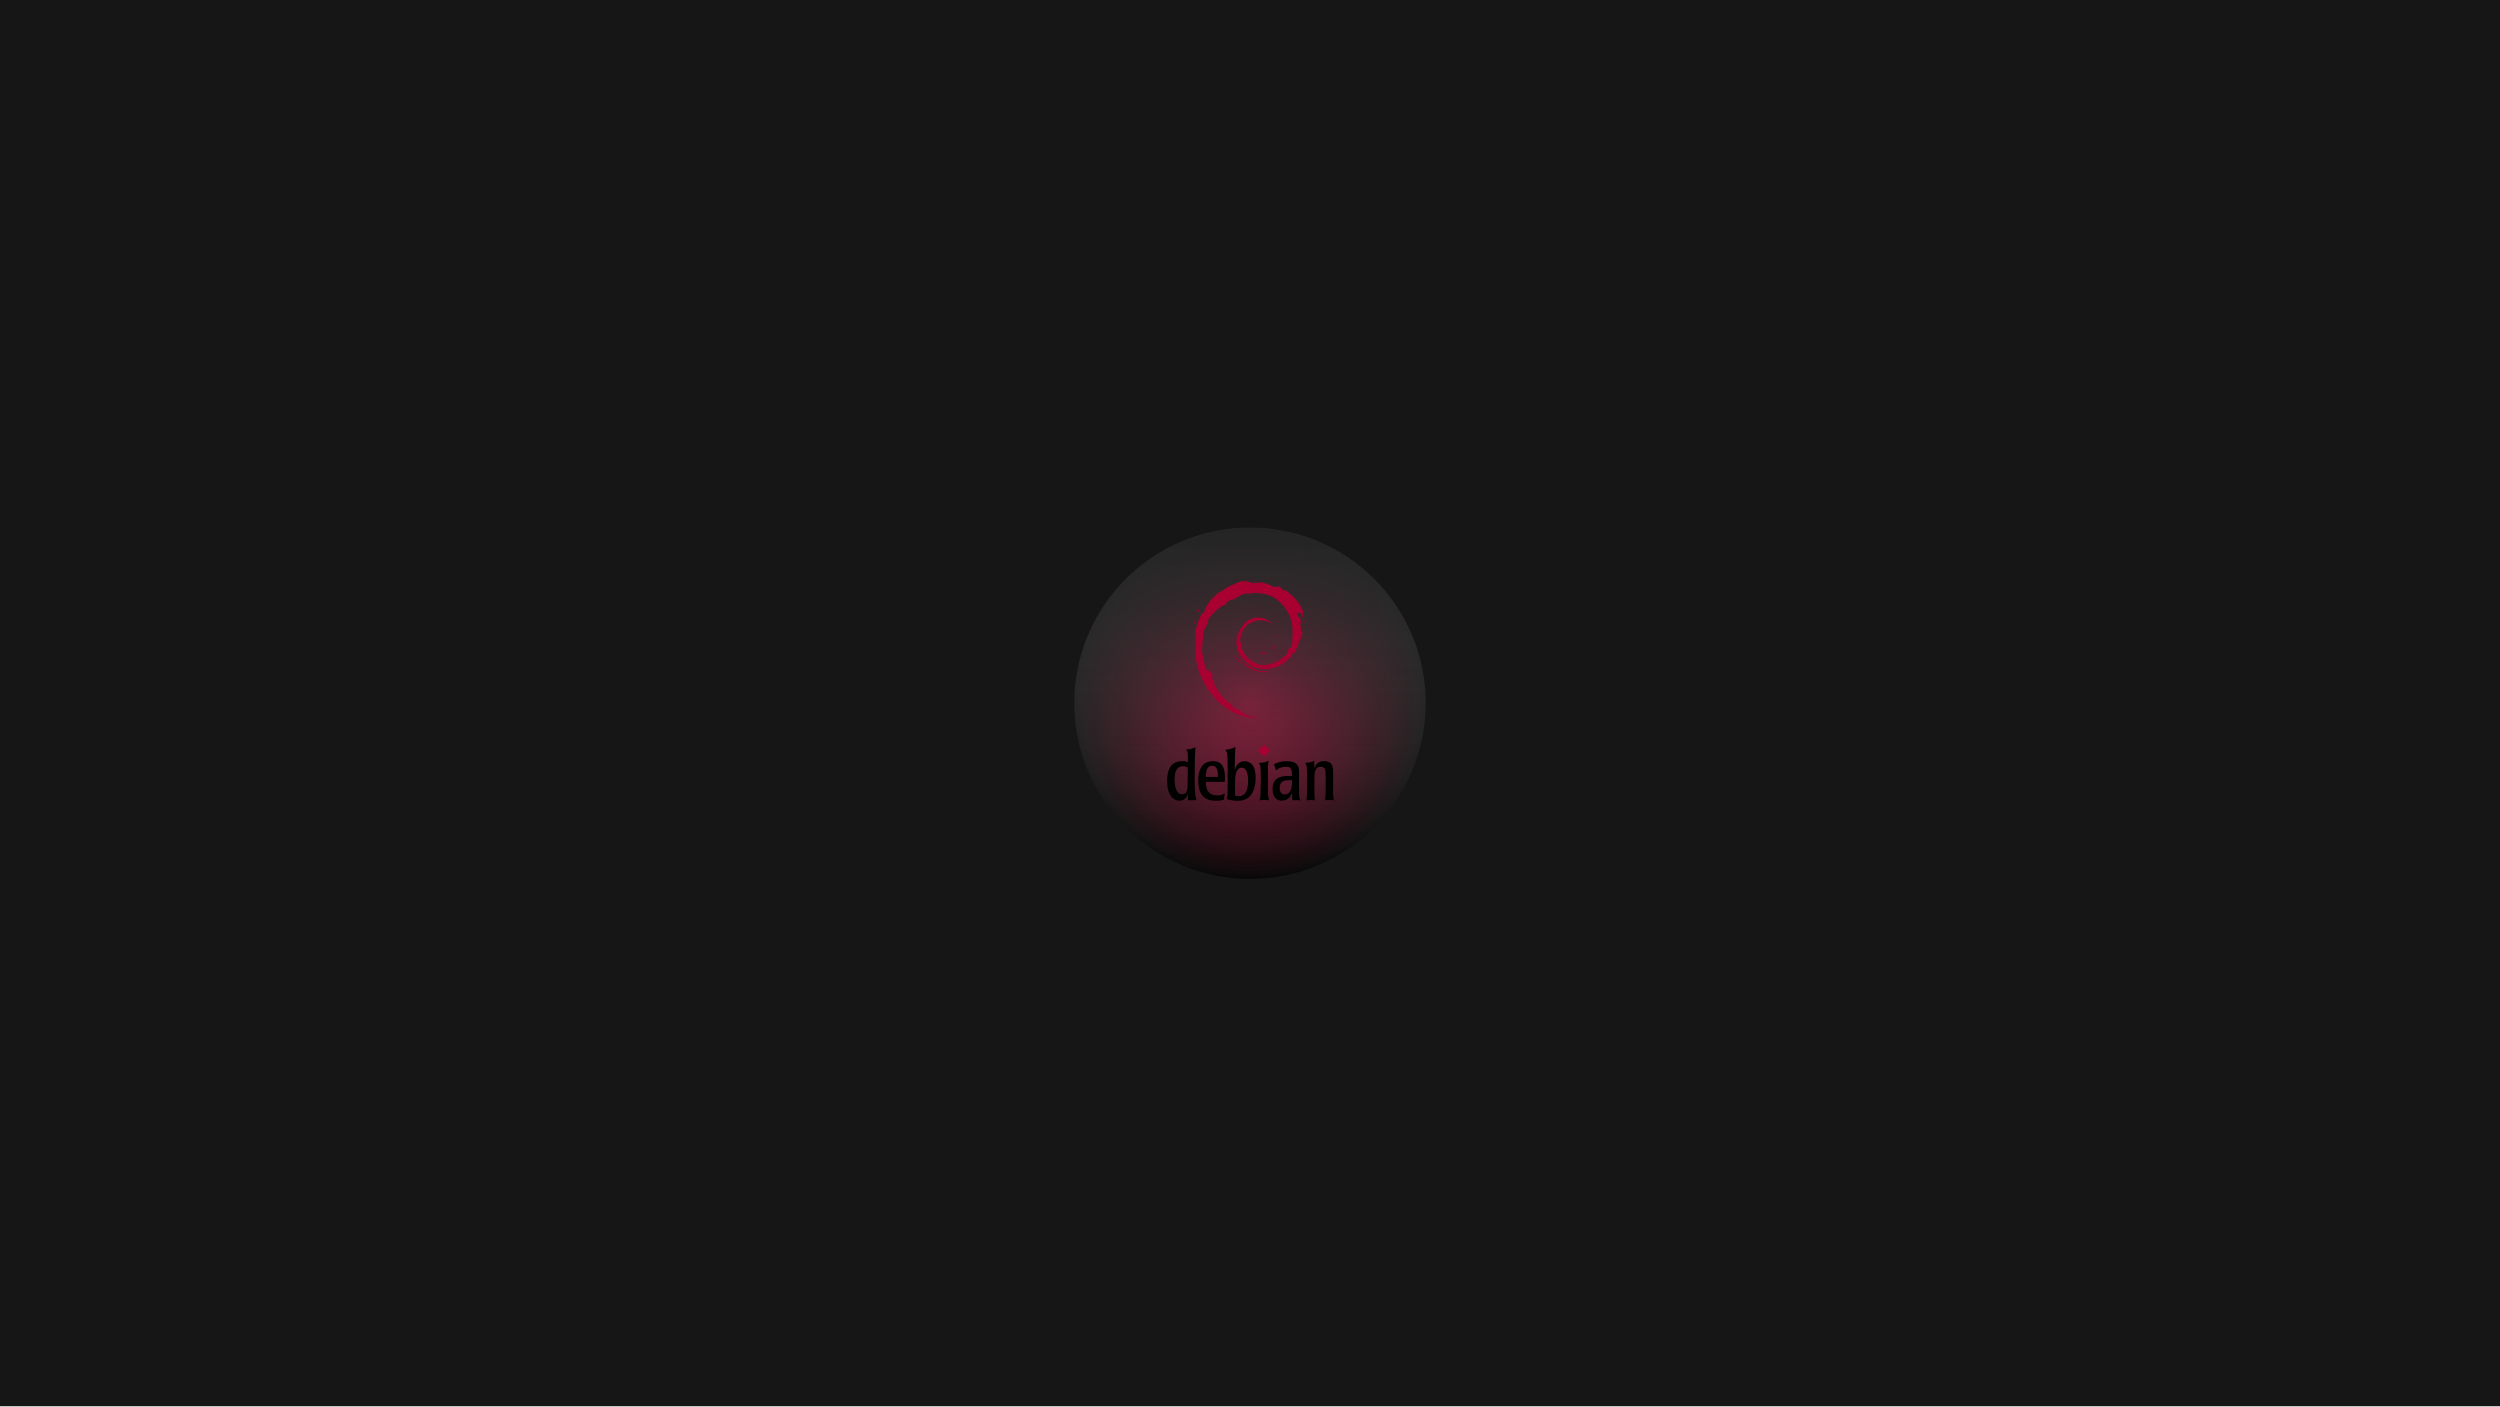
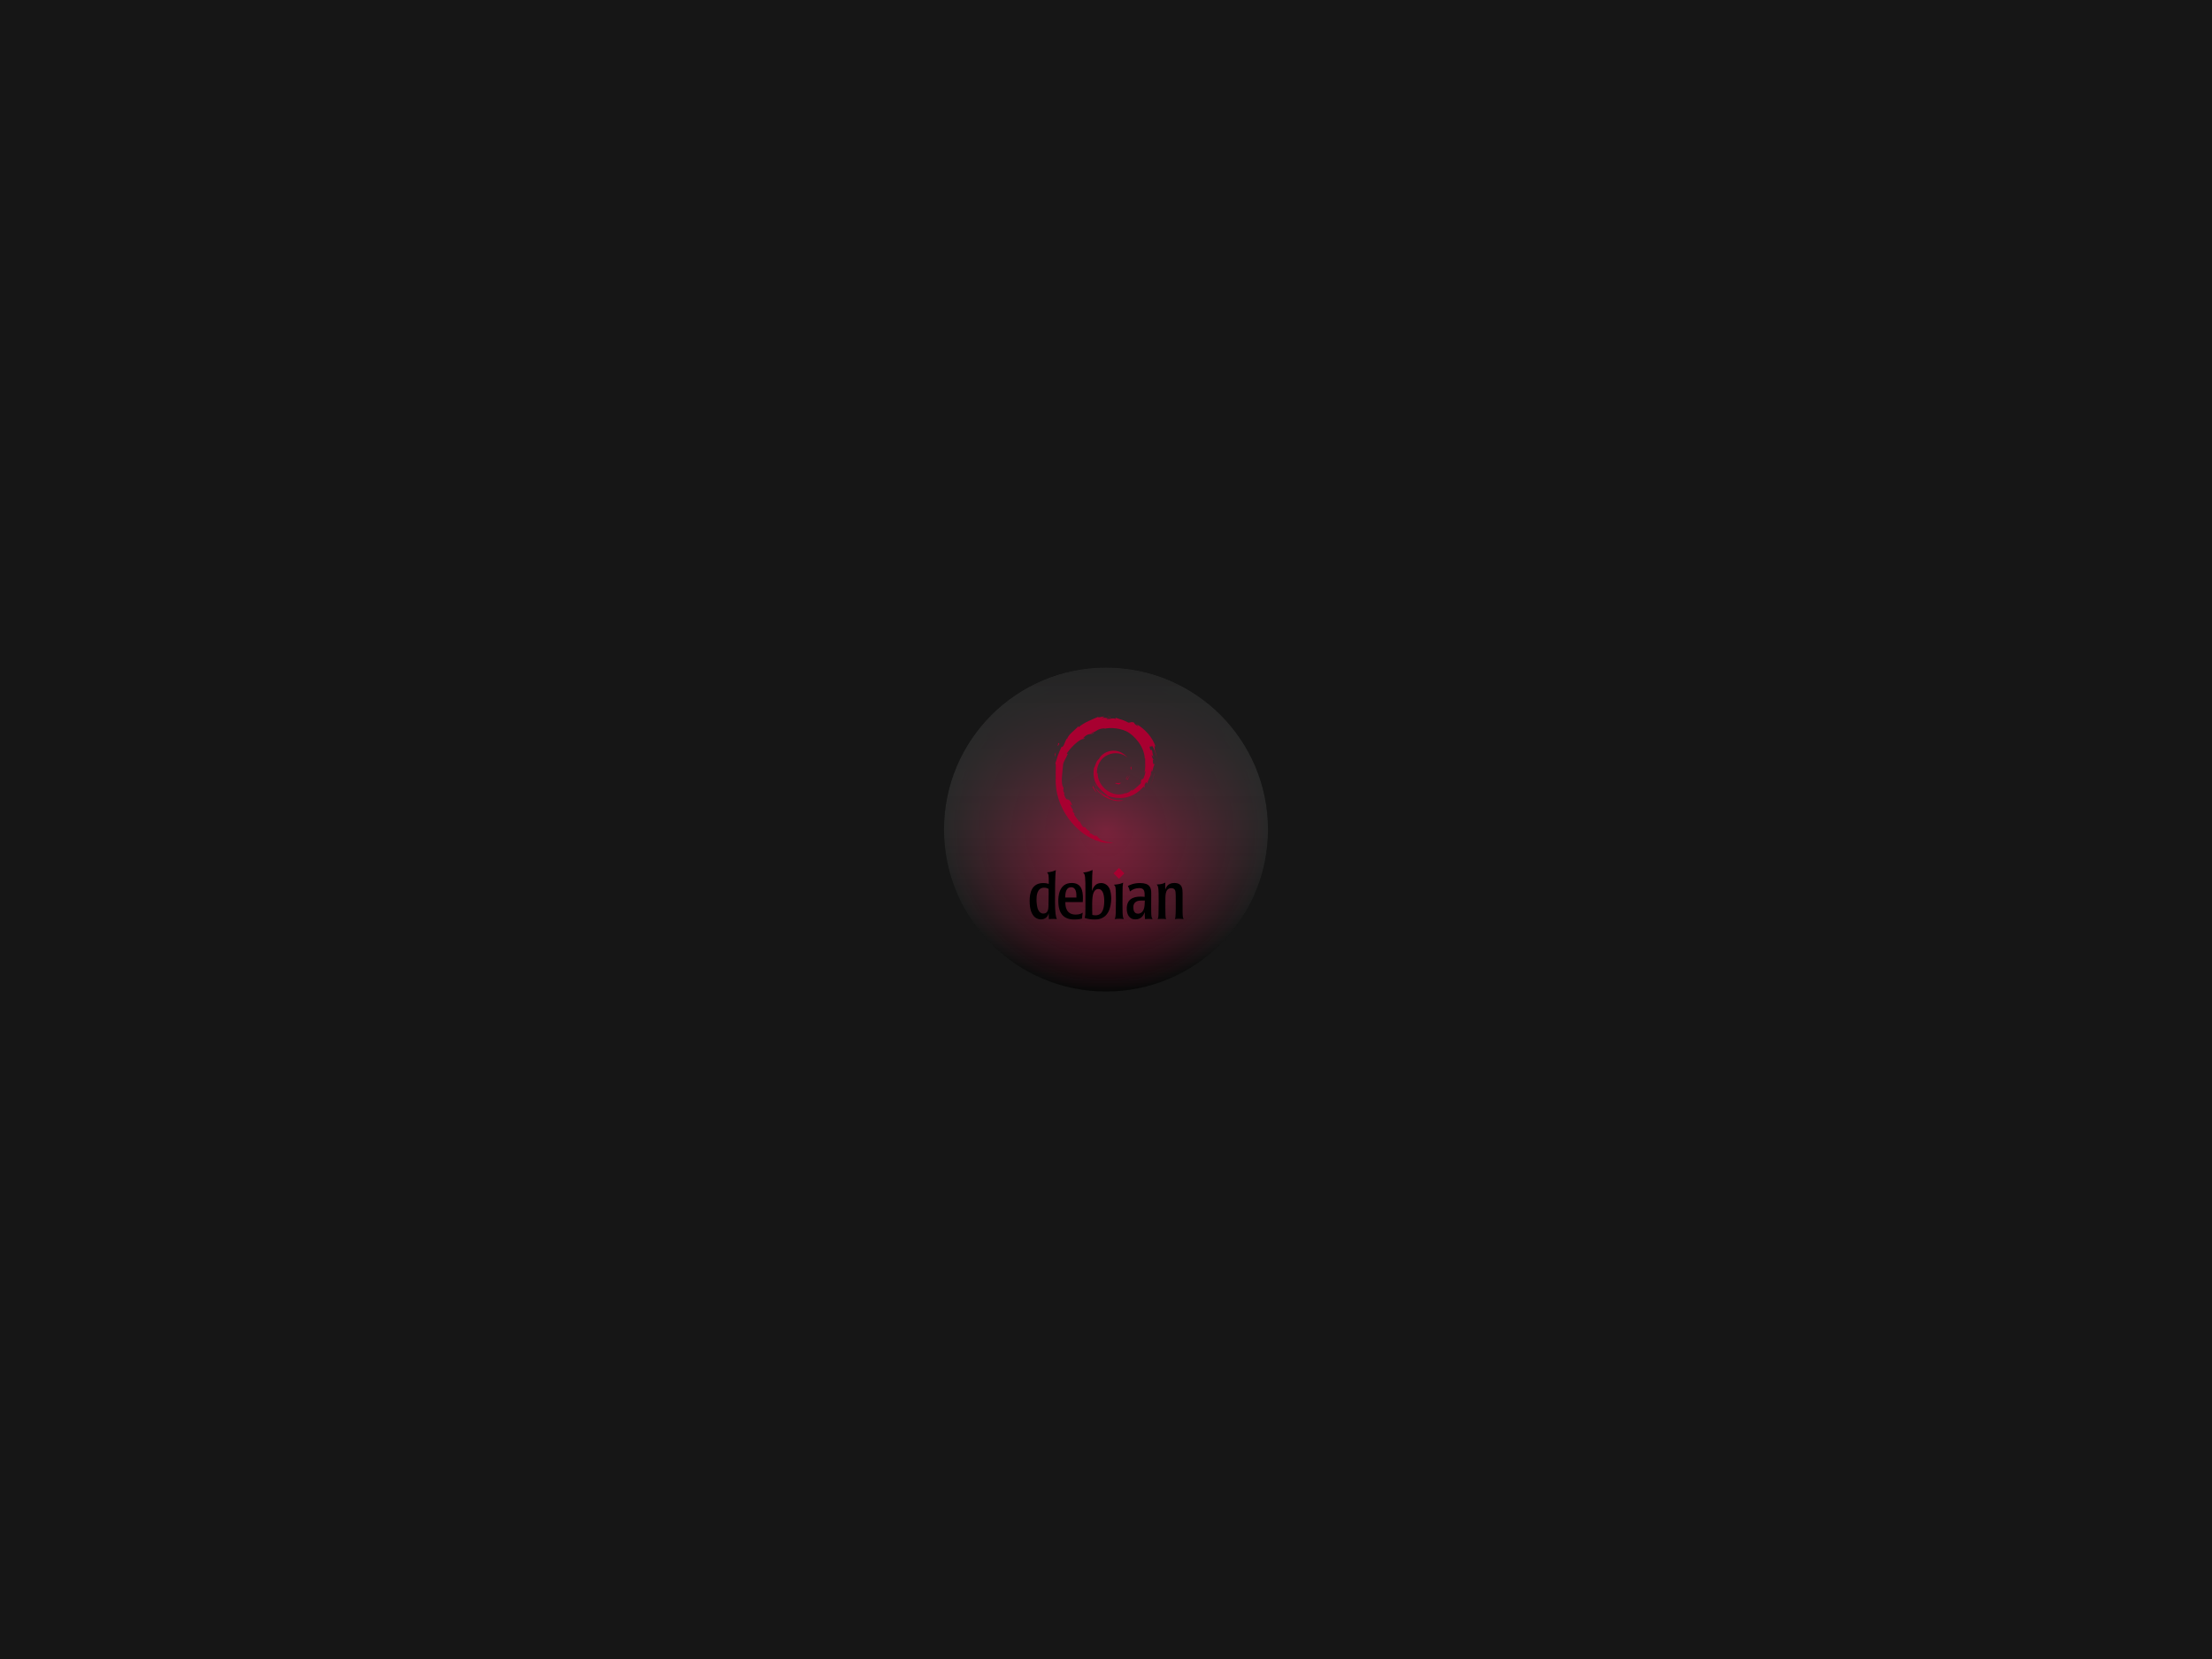
- <svg xmlns="http://www.w3.org/2000/svg" xmlns:ns1="http://www.openswatchbook.org/uri/2009/osb" xmlns:xlink="http://www.w3.org/1999/xlink" id="svg3004" version="1.1" width="1280" height="720" xml:space="preserve">
+ <svg xmlns="http://www.w3.org/2000/svg" xmlns:ns1="http://www.openswatchbook.org/uri/2009/osb" xmlns:xlink="http://www.w3.org/1999/xlink" id="svg3004" version="1.1" width="1024" height="768" xml:space="preserve">
  <defs id="defs3008">
    <linearGradient id="linearGradient4164">
      <stop style="stop-color:#a80030;stop-opacity:1;" offset="0" id="stop4166" />
      <stop style="stop-color:#a80030;stop-opacity:0;" offset="1" id="stop4168" />
    </linearGradient>
    <linearGradient id="linearGradient5303">
      <stop style="stop-color:#f26711;stop-opacity:1;" offset="0" id="stop5305" />
      <stop style="stop-color:#f26711;stop-opacity:0;" offset="1" id="stop5307" />
    </linearGradient>
    <linearGradient id="linearGradient5267">
      <stop style="stop-color:#666666;stop-opacity:1;" offset="0" id="stop5269" />
      <stop style="stop-color:#666666;stop-opacity:0;" offset="1" id="stop5271" />
    </linearGradient>
    <linearGradient id="linearGradient5251" ns1:paint="solid">
      <stop style="stop-color:#666666;stop-opacity:1;" offset="0" id="stop5253" />
    </linearGradient>
    <linearGradient xlink:href="#linearGradient5267" id="linearGradient5273" x1="-395.365" y1="-212.642" x2="4.763" y2="-212.642" gradientUnits="userSpaceOnUse" />
    <radialGradient xlink:href="#linearGradient5303" id="radialGradient5325" cx="-163.148" cy="-366.263" fx="-163.148" fy="-366.263" r="144.094" gradientTransform="matrix(1,0,0,0.9338842,0,-24.21576)" gradientUnits="userSpaceOnUse" />
    <radialGradient xlink:href="#linearGradient4164" id="radialGradient4170" cx="1447.778" cy="-272.917" fx="1447.778" fy="-272.917" r="223.333" gradientTransform="matrix(1,0,0,0.9751244,0,-6.788974)" gradientUnits="userSpaceOnUse" />
    <radialGradient xlink:href="#linearGradient4164-9" id="radialGradient4170-9" cx="1447.778" cy="-272.917" fx="1447.778" fy="-272.917" r="223.333" gradientTransform="matrix(1,0,0,0.9751244,0,-6.788974)" gradientUnits="userSpaceOnUse" />
    <linearGradient id="linearGradient4164-9">
      <stop style="stop-color:#a80030;stop-opacity:1;" offset="0" id="stop4166-0" />
      <stop style="stop-color:#a80030;stop-opacity:0;" offset="1" id="stop4168-2" />
    </linearGradient>
    <radialGradient r="223.333" fy="-272.917" fx="1447.778" cy="-272.917" cx="1447.778" gradientTransform="matrix(1,0,0,0.9751244,0,-6.788974)" gradientUnits="userSpaceOnUse" id="radialGradient4206" xlink:href="#linearGradient4164-9" />
    <radialGradient xlink:href="#linearGradient4164" id="radialGradient14319" gradientUnits="userSpaceOnUse" gradientTransform="matrix(1,0,0,0.9751244,0,-6.788974)" cx="1447.778" cy="-272.917" fx="1447.778" fy="-272.917" r="223.333" />
    <linearGradient xlink:href="#linearGradient5267" id="linearGradient14321" gradientUnits="userSpaceOnUse" x1="-395.365" y1="-212.642" x2="4.763" y2="-212.642" />
    <linearGradient xlink:href="#linearGradient5267" id="linearGradient14345" gradientUnits="userSpaceOnUse" x1="-395.365" y1="-212.642" x2="4.763" y2="-212.642" />
    <radialGradient xlink:href="#linearGradient4164" id="radialGradient14347" gradientUnits="userSpaceOnUse" gradientTransform="matrix(1,0,0,0.9751244,0,-6.788974)" cx="1447.778" cy="-272.917" fx="1447.778" fy="-272.917" r="223.333" />
    <radialGradient xlink:href="#linearGradient4164" id="radialGradient14931" gradientUnits="userSpaceOnUse" gradientTransform="matrix(1,0,0,0.9751244,0,-6.788974)" cx="1447.778" cy="-272.917" fx="1447.778" fy="-272.917" r="223.333" />
    <linearGradient xlink:href="#linearGradient5267" id="linearGradient14933" gradientUnits="userSpaceOnUse" x1="-395.365" y1="-212.642" x2="4.763" y2="-212.642" />
    <radialGradient xlink:href="#linearGradient4164" id="radialGradient14961" gradientUnits="userSpaceOnUse" gradientTransform="matrix(1,0,0,0.9751244,0,-6.788974)" cx="1447.778" cy="-272.917" fx="1447.778" fy="-272.917" r="223.333" />
    <linearGradient xlink:href="#linearGradient5267" id="linearGradient14963" gradientUnits="userSpaceOnUse" x1="-395.365" y1="-212.642" x2="4.763" y2="-212.642" />
    <radialGradient xlink:href="#linearGradient4164" id="radialGradient14989" gradientUnits="userSpaceOnUse" gradientTransform="matrix(1,0,0,0.9751244,0,-6.788974)" cx="1447.778" cy="-272.917" fx="1447.778" fy="-272.917" r="223.333" />
    <linearGradient xlink:href="#linearGradient5267" id="linearGradient14991" gradientUnits="userSpaceOnUse" x1="-395.365" y1="-212.642" x2="4.763" y2="-212.642" />
    <linearGradient xlink:href="#linearGradient5267" id="linearGradient15015" gradientUnits="userSpaceOnUse" x1="-395.365" y1="-212.642" x2="4.763" y2="-212.642" />
    <linearGradient xlink:href="#linearGradient5267" id="linearGradient3725" gradientUnits="userSpaceOnUse" x1="-395.365" y1="-212.642" x2="4.763" y2="-212.642" />
    <radialGradient r="125.556" fy="-292.917" fx="-318.889" cy="-292.917" cx="-318.889" gradientTransform="matrix(1,0,0,1.061947,0,18.14526)" gradientUnits="userSpaceOnUse" id="radialGradient3812" xlink:href="#linearGradient3787-8" />
    <linearGradient id="linearGradient3787-8">
      <stop style="stop-color:#000000;stop-opacity:1;" offset="0" id="stop3789-9" />
      <stop style="stop-color:#000000;stop-opacity:0;" offset="1" id="stop3791-4" />
    </linearGradient>
    <radialGradient r="125.556" fy="-292.917" fx="-318.889" cy="-292.917" cx="-318.889" gradientTransform="matrix(1,0,0,1.061947,0,18.14526)" gradientUnits="userSpaceOnUse" id="radialGradient6789" xlink:href="#linearGradient3787-8" />
    <radialGradient xlink:href="#linearGradient3787-8" id="radialGradient4790" gradientUnits="userSpaceOnUse" gradientTransform="matrix(1,0,0,1.061947,0,18.14526)" cx="-318.889" cy="-292.917" fx="-318.889" fy="-292.917" r="125.556" />
    <radialGradient xlink:href="#linearGradient4164" id="radialGradient4792" gradientUnits="userSpaceOnUse" gradientTransform="matrix(1,0,0,0.9751244,0,-6.788974)" cx="1447.778" cy="-272.917" fx="1447.778" fy="-272.917" r="223.333" />
    <linearGradient xlink:href="#linearGradient5267" id="linearGradient4794" gradientUnits="userSpaceOnUse" x1="-395.365" y1="-212.642" x2="4.763" y2="-212.642" />
    <radialGradient xlink:href="#linearGradient3787-8-7" id="radialGradient3863" gradientUnits="userSpaceOnUse" gradientTransform="matrix(1,0,0,1.061947,0,18.14526)" cx="-318.889" cy="-292.917" fx="-318.889" fy="-292.917" r="125.556" />
    <linearGradient id="linearGradient3787-8-7">
      <stop style="stop-color:#000000;stop-opacity:1;" offset="0" id="stop3789-9-5" />
      <stop style="stop-color:#000000;stop-opacity:0;" offset="1" id="stop3791-4-4" />
    </linearGradient>
    <radialGradient xlink:href="#linearGradient4164-0" id="radialGradient3861" gradientUnits="userSpaceOnUse" gradientTransform="matrix(1,0,0,0.9751244,0,-6.788974)" cx="1447.778" cy="-272.917" fx="1447.778" fy="-272.917" r="223.333" />
    <linearGradient id="linearGradient4164-0">
      <stop style="stop-color:#a80030;stop-opacity:1;" offset="0" id="stop4166-3" />
      <stop style="stop-color:#a80030;stop-opacity:0;" offset="1" id="stop4168-7" />
    </linearGradient>
    <linearGradient xlink:href="#linearGradient5267-6" id="linearGradient3859" gradientUnits="userSpaceOnUse" x1="-395.365" y1="-212.642" x2="4.763" y2="-212.642" />
    <linearGradient id="linearGradient5267-6">
      <stop style="stop-color:#242424;stop-opacity:1;" offset="0" id="stop5269-4" />
      <stop style="stop-color:#666666;stop-opacity:0;" offset="1" id="stop5271-5" />
    </linearGradient>
    <linearGradient xlink:href="#linearGradient5267-6" id="linearGradient4066" gradientUnits="userSpaceOnUse" x1="-395.365" y1="-212.642" x2="4.763" y2="-212.642" />
    <radialGradient xlink:href="#linearGradient4164-0" id="radialGradient4068" gradientUnits="userSpaceOnUse" gradientTransform="matrix(1,0,0,0.9751244,0,-6.788974)" cx="1447.778" cy="-272.917" fx="1447.778" fy="-272.917" r="223.333" />
    <radialGradient xlink:href="#linearGradient3787-8-7" id="radialGradient4070" gradientUnits="userSpaceOnUse" gradientTransform="matrix(1,0,0,1.061947,0,18.14526)" cx="-318.889" cy="-292.917" fx="-318.889" fy="-292.917" r="125.556" />
    <radialGradient xlink:href="#linearGradient3787-8-7" id="radialGradient3112" gradientUnits="userSpaceOnUse" gradientTransform="matrix(1,0,0,1.061947,0,18.14526)" cx="-318.889" cy="-292.917" fx="-318.889" fy="-292.917" r="125.556" />
    <radialGradient xlink:href="#linearGradient4164-0" id="radialGradient3114" gradientUnits="userSpaceOnUse" gradientTransform="matrix(1,0,0,0.9751244,0,-6.788974)" cx="1447.778" cy="-272.917" fx="1447.778" fy="-272.917" r="223.333" />
    <linearGradient xlink:href="#linearGradient5267-6" id="linearGradient3116" gradientUnits="userSpaceOnUse" x1="-395.365" y1="-212.642" x2="4.763" y2="-212.642" />
    <linearGradient xlink:href="#linearGradient5267-6" id="linearGradient3857" gradientUnits="userSpaceOnUse" x1="-395.365" y1="-212.642" x2="4.763" y2="-212.642" />
    <radialGradient xlink:href="#linearGradient4164-0" id="radialGradient3859" gradientUnits="userSpaceOnUse" gradientTransform="matrix(1,0,0,0.9751244,0,-6.788974)" cx="1447.778" cy="-272.917" fx="1447.778" fy="-272.917" r="223.333" />
    <radialGradient xlink:href="#linearGradient3787-8-7" id="radialGradient3862" gradientUnits="userSpaceOnUse" gradientTransform="matrix(1,0,0,1.061947,0,18.14526)" cx="-318.889" cy="-292.917" fx="-318.889" fy="-292.917" r="125.556" />
    <radialGradient xlink:href="#linearGradient3787-8-7" id="radialGradient3093" gradientUnits="userSpaceOnUse" gradientTransform="matrix(1,0,0,1.061947,0,18.14526)" cx="-318.889" cy="-292.917" fx="-318.889" fy="-292.917" r="125.556" />
    <radialGradient xlink:href="#linearGradient4164-0" id="radialGradient3095" gradientUnits="userSpaceOnUse" gradientTransform="matrix(1,0,0,0.9751244,0,-6.788974)" cx="1447.778" cy="-272.917" fx="1447.778" fy="-272.917" r="223.333" />
    <linearGradient xlink:href="#linearGradient5267-6" id="linearGradient3097" gradientUnits="userSpaceOnUse" x1="-395.365" y1="-212.642" x2="4.763" y2="-212.642" />
  </defs>
-   <g id="g3012" transform="matrix(1.25,0,0,-1.25,0,720)">
-     <rect style="fill:#161616;fill-opacity:1;stroke:none" id="rect3036" width="1024" height="576" x="0" y="-576" transform="scale(1,-1)" />
-     <g id="g3067" transform="matrix(1.125,0,0,1.125,224,71.99998)">
+   <g id="g3012" transform="matrix(1.25,0,0,-1.25,0,768)">
+     <rect style="fill:#161616;fill-opacity:1;stroke:none" id="rect3036" width="819.2" height="614.4" x="0" y="-614.4" transform="scale(1,-1)" />
+     <g id="g3067" transform="matrix(0.9375001,0,0,0.9375001,169.6,127.2)">
      <path transform="matrix(0.6446042,0,0,-0.5973333,342.1007,-9.706647)" d="m -34.286,-337.679 c 0,59.173 -44.452,107.143 -99.286,107.143 -54.834,0 -99.286,-47.969 -99.286,-107.143 0,-59.173 44.452,-107.143 99.286,-107.143 54.834,0 99.286,47.969 99.286,107.143 z" id="path3219" style="fill:#080808;fill-opacity:1;fill-rule:nonzero;stroke:none" />
      <path transform="matrix(0,0.5097345,0.4799999,0,396.6,354.5487)" d="m -193.333,-292.917 c 0,73.638 -56.213,133.333 -125.556,133.333 -69.342,0 -125.556,-59.695 -125.556,-133.333 0,-73.638 56.213,-133.333 125.556,-133.333 69.342,0 125.556,59.695 125.556,133.333 z" id="path5277-0-3" style="opacity:0.75;fill:url(#radialGradient3093);fill-opacity:1;fill-rule:evenodd;stroke:none" />
      <path transform="matrix(0.2865671,0,0,-0.2938775,-158.8855,111.7959)" d="m 1671.111,-272.917 c 0,120.275 -99.99,217.778 -223.333,217.778 -123.344,0 -223.333,-97.502 -223.333,-217.778 0,-120.275 99.99,-217.778 223.333,-217.778 123.344,0 223.333,97.502 223.333,217.778 z" id="path4162-8" style="fill:url(#radialGradient3095);fill-opacity:1;fill-rule:nonzero;stroke:none" />
      <path transform="matrix(0,-0.319897,-0.3445044,0,182.7439,129.5238)" d="m 4.763,-212.642 c 0,102.6 -89.572,185.774 -200.064,185.774 -110.493,0 -200.064,-83.174 -200.064,-185.774 0,-102.6 89.572,-185.774 200.064,-185.774 110.493,0 200.064,83.174 200.064,185.774 z" id="path3806-5" style="fill:url(#linearGradient3097);fill-opacity:1;fill-rule:evenodd;stroke:none" />
      <g transform="matrix(0.5596694,0,0,0.5596707,434.9623,131.8189)" id="g14886-9">
        <path style="fill:#a80030" d="m -312.757,140.399 c -1.493,-0.02 0.281,-0.767 2.23,-1.068 0.541,0.422 1.026,0.845 1.462,1.259 -1.212,-0.297 -2.447,-0.304 -3.692,-0.191" id="path3220-5" />
        <path style="fill:#a80030" d="m -304.748,142.396 c 0.892,1.228 1.54,2.571 1.768,3.959 -0.201,-0.989 -0.735,-1.843 -1.243,-2.746 -2.79,-1.757 -0.264,1.043 -0.002,2.109 -2.999,-3.78 -0.414,-2.266 -0.524,-3.322" id="path3222-3" />
        <path style="fill:#a80030" d="m -301.787,150.093 c 0.182,2.689 -0.529,1.837 -0.767,0.813 0.278,-0.146 0.499,-1.896 0.767,-0.813" id="path3224-5" />
        <path style="fill:#a80030" d="m -318.42,186.838 c 0.797,-0.142 1.722,-0.252 1.59,-0.443 0.875,0.193 1.072,0.367 -1.59,0.443" id="path3226-4" />
        <path style="fill:#a80030" d="m -316.829,186.395 -0.56,-0.117 0.523,0.048 0.038,0.069" id="path3228-6" />
        <path style="fill:#a80030" d="m -291.983,149.074 c 0.09,-2.414 -0.704,-3.587 -1.423,-5.661 l -1.292,-0.642 c -1.056,-2.052 0.105,-1.303 -0.651,-2.934 -1.65,-1.466 -5.001,-4.585 -6.074,-4.871 -0.784,0.017 0.531,0.925 0.702,1.28 -2.207,-1.515 -1.771,-2.274 -5.147,-3.196 l -0.098,0.221 c -8.322,-3.916 -19.884,3.843 -19.732,14.43 -0.088,-0.671 -0.253,-0.504 -0.437,-0.773 -0.43,5.446 2.516,10.916 7.483,13.153 4.859,2.404 10.554,1.419 14.032,-1.827 -1.91,2.504 -5.716,5.158 -10.223,4.912 -4.417,-0.072 -8.55,-2.878 -9.929,-5.927 -2.262,-1.424 -2.526,-5.491 -3.511,-6.236 -1.328,-9.751 2.495,-13.962 8.962,-18.919 1.015,-0.685 0.286,-0.79 0.422,-1.312 -2.148,1.005 -4.114,2.524 -5.733,4.383 0.859,-1.256 1.785,-2.477 2.983,-3.436 -2.027,0.684 -4.734,4.909 -5.522,5.08 3.492,-6.252 14.165,-10.965 19.757,-8.626 -2.588,-0.096 -5.874,-0.053 -8.779,1.021 -1.224,0.628 -2.881,1.928 -2.585,2.171 7.629,-2.848 15.508,-2.156 22.108,3.134 1.68,1.309 3.515,3.534 4.045,3.564 -0.798,-1.201 0.137,-0.577 -0.477,-1.637 1.67,2.699 -0.728,1.099 1.728,4.66 l 0.907,-1.249 c -0.34,2.242 2.782,4.961 2.465,8.504 0.716,1.083 0.798,-1.167 0.039,-3.659 1.054,2.764 0.279,3.209 0.548,5.491 0.291,-0.767 0.677,-1.582 0.874,-2.392 -0.687,2.673 0.702,4.499 1.048,6.052 -0.342,0.15 -1.06,-1.181 -1.226,1.974 0.025,1.371 0.383,0.718 0.52,1.056 -0.268,0.155 -0.974,1.206 -1.403,3.221 0.309,0.475 0.831,-1.228 1.255,-1.297 -0.273,1.602 -0.741,2.823 -0.761,4.053 -1.239,2.588 -0.439,-0.346 -1.442,1.111 -1.319,4.11 1.093,0.954 1.257,2.82 1.996,-2.892 3.134,-7.378 3.659,-9.236 -0.4,2.265 -1.044,4.46 -1.832,6.583 0.608,-0.257 -0.978,4.659 0.79,1.404 -1.887,6.939 -8.071,13.423 -13.76,16.464 0.694,-0.636 1.573,-1.436 1.259,-1.562 -2.831,1.683 -2.334,1.816 -2.739,2.528 -2.303,0.938 -2.457,-0.077 -3.98,-0.002 -4.346,2.306 -5.183,2.061 -9.183,3.504 l 0.182,-0.851 c -2.878,0.959 -3.354,-0.362 -6.464,-0.002 -0.189,0.147 0.997,0.536 1.974,0.676 -2.783,-0.368 -2.654,0.549 -5.377,-0.101 0.67,0.471 1.382,0.783 2.097,1.183 -2.269,-0.138 -5.419,-1.321 -4.447,-0.244 -3.702,-1.652 -10.277,-3.971 -13.966,-7.431 l -0.116,0.775 c -1.69,-2.029 -7.372,-6.06 -7.825,-8.691 l -0.453,-0.105 c -0.878,-1.49 -1.449,-3.177 -2.146,-4.709 -1.15,-1.961 -1.686,-0.755 -1.523,-1.063 -2.263,-4.588 -3.389,-8.442 -4.359,-11.605 0.691,-1.034 0.017,-6.226 0.278,-10.381 -1.135,-20.525 14.405,-40.452 31.391,-45.052 2.49,-0.892 6.191,-0.86 9.34,-0.948 -3.715,1.063 -4.194,0.562 -7.815,1.824 -2.611,1.231 -3.182,2.635 -5.032,4.24 l 0.732,-1.294 c -3.627,1.284 -2.109,1.589 -5.06,2.523 l 0.782,1.02 c -1.176,0.09 -3.114,1.98 -3.644,3.03 l -1.287,-0.051 c -1.545,1.904 -2.369,3.28 -2.308,4.346 l -0.416,-0.741 c -0.471,0.808 -5.686,7.151 -2.98,5.675 -0.503,0.458 -1.171,0.746 -1.895,2.064 l 0.55,0.628 c -1.3,1.675 -2.396,3.822 -2.312,4.538 0.694,-0.937 1.176,-1.113 1.653,-1.274 -3.288,8.157 -3.473,0.449 -5.962,8.302 l 0.526,0.042 c -0.403,0.61 -0.649,1.269 -0.973,1.917 l 0.23,2.283 c -2.366,2.733 -0.661,11.634 -0.319,16.515 0.235,1.984 1.975,4.097 3.297,7.411 l -0.805,0.138 c 1.541,2.686 8.794,10.789 12.155,10.373 1.627,2.044 -0.324,0.008 -0.642,0.522 3.576,3.7 4.7,2.614 7.112,3.28 2.601,1.544 -2.233,-0.603 -1,0.588 4.499,1.148 3.187,2.612 9.055,3.194 0.619,-0.352 -1.436,-0.543 -1.951,-1 3.747,1.834 11.858,1.416 17.129,-1.017 6.111,-2.858 12.982,-11.304 13.254,-19.249 l 0.309,-0.083 c -0.156,-3.159 0.484,-6.813 -0.626,-10.168 l 0.75,1.59" id="path3230-6" />
        <path style="fill:#a80030" d="m -329.053,138.351 -0.211,-1.046 c 0.982,-1.334 1.761,-2.778 3.013,-3.817 -0.901,1.757 -1.57,2.484 -2.802,4.864" id="path3232-7" />
        <path style="fill:#a80030" d="m -326.734,138.44 c -0.52,0.575 -0.825,1.267 -1.171,1.954 0.33,-1.21 1.005,-2.25 1.631,-3.309 l -0.461,1.355" id="path3234-8" />
        <path style="fill:#a80030" d="m -285.688,147.362 -0.219,-0.551 c -0.402,-2.855 -1.272,-5.681 -2.603,-8.301 1.471,2.764 2.419,5.789 2.821,8.853" id="path3236-2" />
        <path style="fill:#a80030" d="m -318.123,187.554 c 1.008,0.369 2.48,0.203 3.553,0.446 -1.397,-0.117 -2.786,-0.187 -4.158,-0.362 l 0.605,-0.084" id="path3238-4" />
        <path style="fill:#a80030" d="m -353.562,168.71 c 0.233,-2.152 -1.619,-2.988 0.41,-1.568 1.089,2.452 -0.424,0.676 -0.41,1.568" id="path3240-7" />
        <path style="fill:#a80030" d="m -355.948,158.745 c 0.469,1.436 0.552,2.297 0.731,3.129 -1.292,-1.652 -0.595,-2.005 -0.731,-3.129" id="path3242-7" />
        <path d="m -360.246,62.609 c -0.045,-0.047 -0.045,-7.499 -0.138,-9.444 -0.092,-1.573 -0.232,-4.952 -3.565,-4.952 -3.426,0 -4.259,3.935 -4.537,5.647 -0.324,1.898 -0.324,3.474 -0.324,4.166 0,2.223 0.139,8.428 5.37,8.428 1.575,0 2.454,-0.465 3.148,-0.833 l 0.045,-3.011 z m -13.425,-5.464 c 0,-13.054 6.945,-13.054 7.963,-13.054 2.87,0 4.723,1.575 5.509,4.305 l 0.093,-4.119 c 0.88,0.047 1.759,0.139 3.194,0.139 0.51,0 0.925,0 1.297,-0.047 0.371,0 0.74,-0.045 1.157,-0.092 -0.74,1.481 -1.296,4.814 -1.296,12.038 0,7.037 0,18.934 0.601,22.545 -1.665,-0.788 -3.102,-1.298 -6.25,-1.575 1.25,-1.343 1.25,-2.037 1.25,-8.147 -0.878,0.277 -1.99,0.601 -3.888,0.601 -8.286,-9.99e-4 -9.629,-7.223 -9.629,-12.595" id="path3244-9" />
        <path d="m -348.563,59.509 c 0.047,3.842 0.834,7.268 4.12,7.268 3.612,0 3.887,-3.98 3.796,-7.268 h -7.916 z m 12.499,-0.465 c 0,5.417 -1.064,10.742 -7.916,10.742 -9.443,0 -9.443,-10.465 -9.443,-12.685 0,-9.397 4.212,-13.101 11.296,-13.101 3.146,0 4.676,0.461 5.509,0.694 -0.046,1.666 0.185,2.731 0.465,4.166 -0.974,-0.603 -2.224,-1.39 -5.001,-1.39 -7.222,0 -7.315,6.576 -7.315,8.844 h 12.317 l 0.09,2.729" id="path3246-7" />
        <path d="m -321.004,57.054 c 0,-4.305 -0.786,-10.093 -6.156,-10.093 -0.741,0 -1.666,0.141 -2.268,0.279 -0.093,1.666 -0.093,4.537 -0.093,7.87 0,3.982 0.416,6.062 0.741,7.084 0.971,3.286 3.147,3.331 3.563,3.331 3.519,0 4.213,-4.861 4.213,-8.47 z M -334.289,52.008 c 0,-3.427 0,-5.37 -0.555,-6.851 1.898,-0.741 4.258,-1.157 7.084,-1.157 1.805,0 7.037,0 9.86,5.786 1.343,2.686 1.805,6.297 1.805,9.029 0,1.666 -0.186,5.323 -1.528,7.639 -1.295,2.174 -3.379,3.286 -5.6,3.286 -4.445,0 -5.741,-3.704 -6.434,-5.602 0,2.361 0.045,10.601 0.415,14.814 -3.008,-1.39 -4.862,-1.62 -6.851,-1.805 1.805,-0.739 1.805,-3.798 1.805,-13.751 V 52.008" id="path3248-0" />
        <path d="m -307.196,44.277 c -0.927,0.139 -1.577,0.232 -2.919,0.232 -1.479,0 -2.5,-0.094 -3.563,-0.232 0.463,0.88 0.647,1.298 0.786,4.305 0.186,4.121 0.232,15.14 -0.092,17.455 -0.232,1.76 -0.647,2.037 -1.296,2.5 3.796,0.371 4.861,0.647 6.619,1.481 -0.369,-2.035 -0.418,-3.056 -0.418,-6.156 -0.091,-15.974 -0.138,-17.686 0.882,-19.584" id="path3250-1" />
        <path d="m -292.372,57.38 c -0.092,-2.917 -0.139,-4.954 -0.927,-6.574 -0.972,-2.084 -2.592,-2.686 -3.796,-2.686 -2.78,0 -3.38,2.314 -3.38,4.582 0,4.351 3.889,4.678 5.647,4.678 h 2.456 z m -12.732,-5.696 c 0,-2.917 0.88,-5.833 3.474,-7.084 1.157,-0.51 2.314,-0.51 2.686,-0.51 4.26,0 5.694,3.149 6.574,5.093 -0.047,-2.037 0,-3.286 0.139,-4.908 0.833,0.047 1.666,0.139 3.056,0.139 0.786,0 1.528,-0.092 2.314,-0.139 -0.51,0.786 -0.786,1.251 -0.927,3.056 -0.092,1.758 -0.092,3.518 -0.092,5.972 l 0.047,9.444 c 0,3.52 -0.927,6.992 -7.872,6.992 -4.582,0 -7.266,-1.39 -8.609,-2.084 0.556,-1.019 1.019,-1.896 1.435,-3.889 1.807,1.575 4.168,2.408 6.574,2.408 3.844,0 3.844,-2.547 3.844,-6.156 -0.88,0.045 -1.622,0.137 -2.872,0.137 -5.882,-9.99e-4 -9.77,-2.266 -9.77,-8.471" id="path3252-4" />
        <path d="m -265.706,48.86 c 0.047,-1.575 0.047,-3.241 0.694,-4.584 -1.02,0.092 -1.622,0.232 -3.518,0.232 -1.112,0 -1.713,-0.094 -2.594,-0.232 0.184,0.601 0.279,0.833 0.371,1.622 0.139,1.063 0.232,4.629 0.232,5.88 v 4.999 c 0,2.176 0,5.325 -0.141,6.435 -0.092,0.786 -0.322,2.915 -3.009,2.915 -2.639,0 -3.518,-1.943 -3.842,-3.518 -0.369,-1.62 -0.369,-3.38 -0.369,-10.231 0.045,-5.927 0.045,-6.48 0.508,-8.102 -0.786,0.092 -1.758,0.184 -3.147,0.184 -1.112,0 -1.852,-0.045 -2.776,-0.184 0.324,0.741 0.51,1.112 0.601,3.704 0.094,2.547 0.279,15.047 -0.141,18.008 -0.23,1.807 -0.694,2.223 -1.202,2.686 3.751,0.186 4.952,0.788 6.111,1.388 v -4.906 c 0.554,1.437 1.711,4.631 6.342,4.631 5.788,0 5.833,-4.213 5.88,-6.99 V 48.86" id="path3254-6" />
        <path style="fill:#a80030" d="m -306.806,76.569 -3.834,-3.832 -3.832,3.832 3.832,3.832 3.834,-3.832" id="path3256-6" />
      </g>
    </g>
  </g>
</svg>
